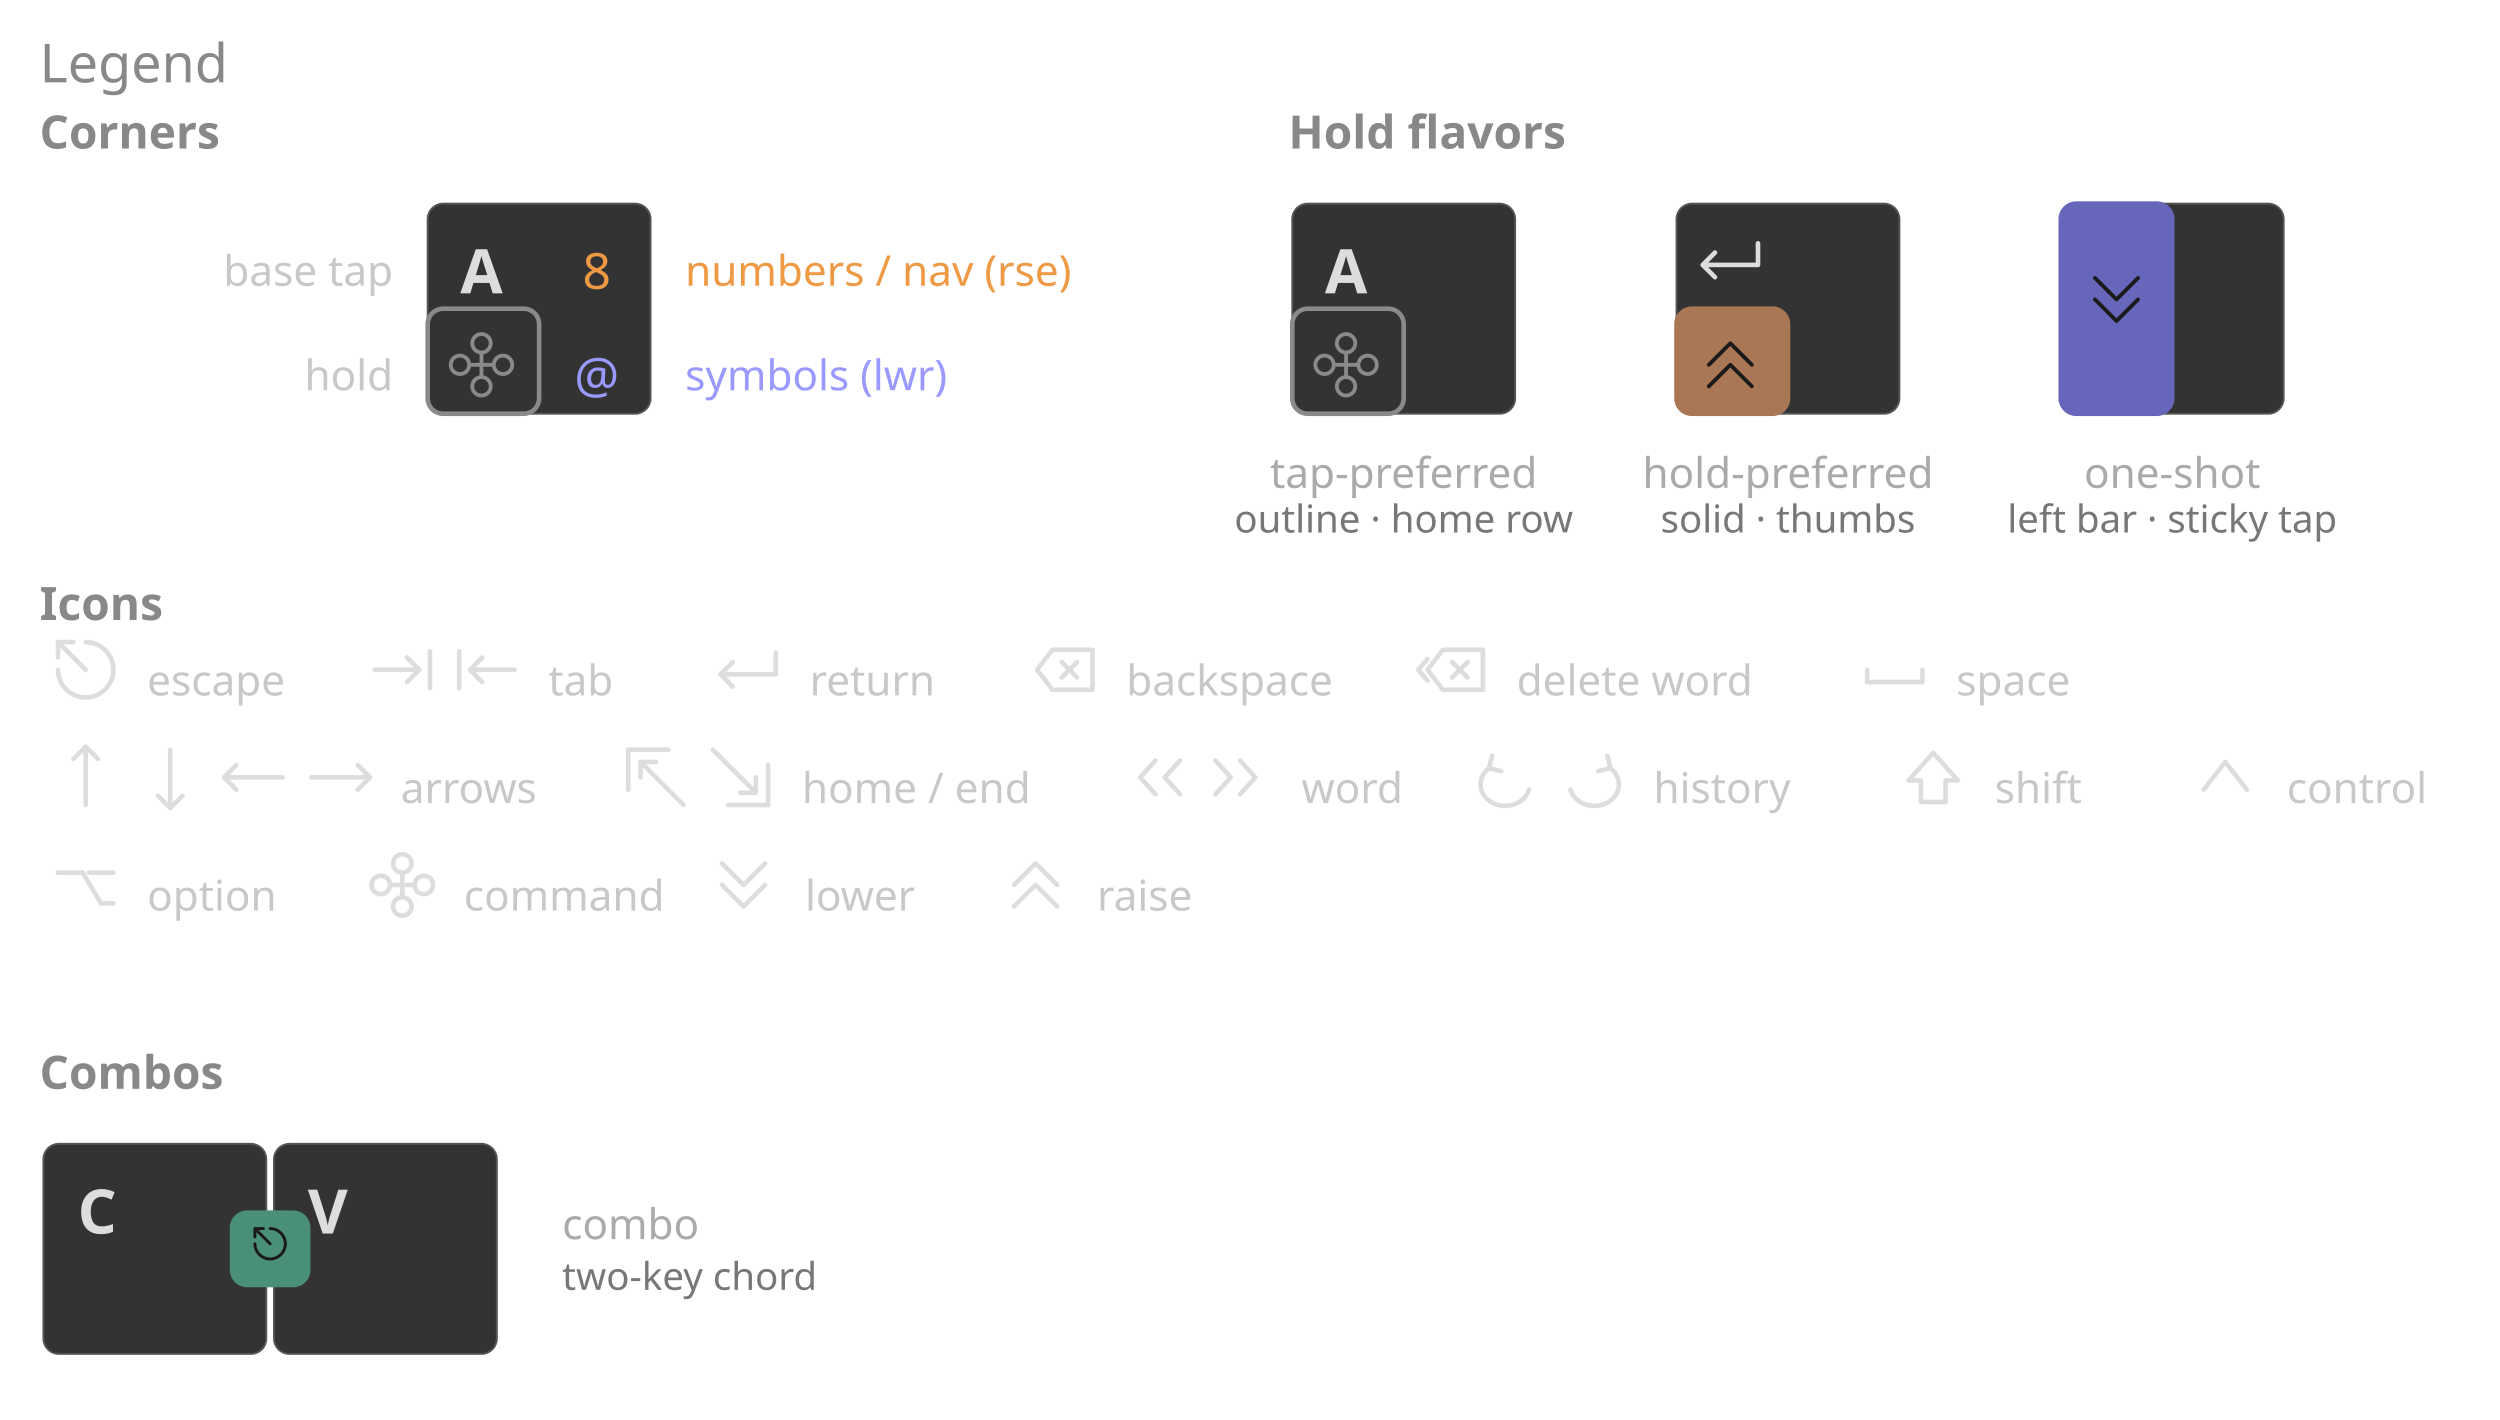
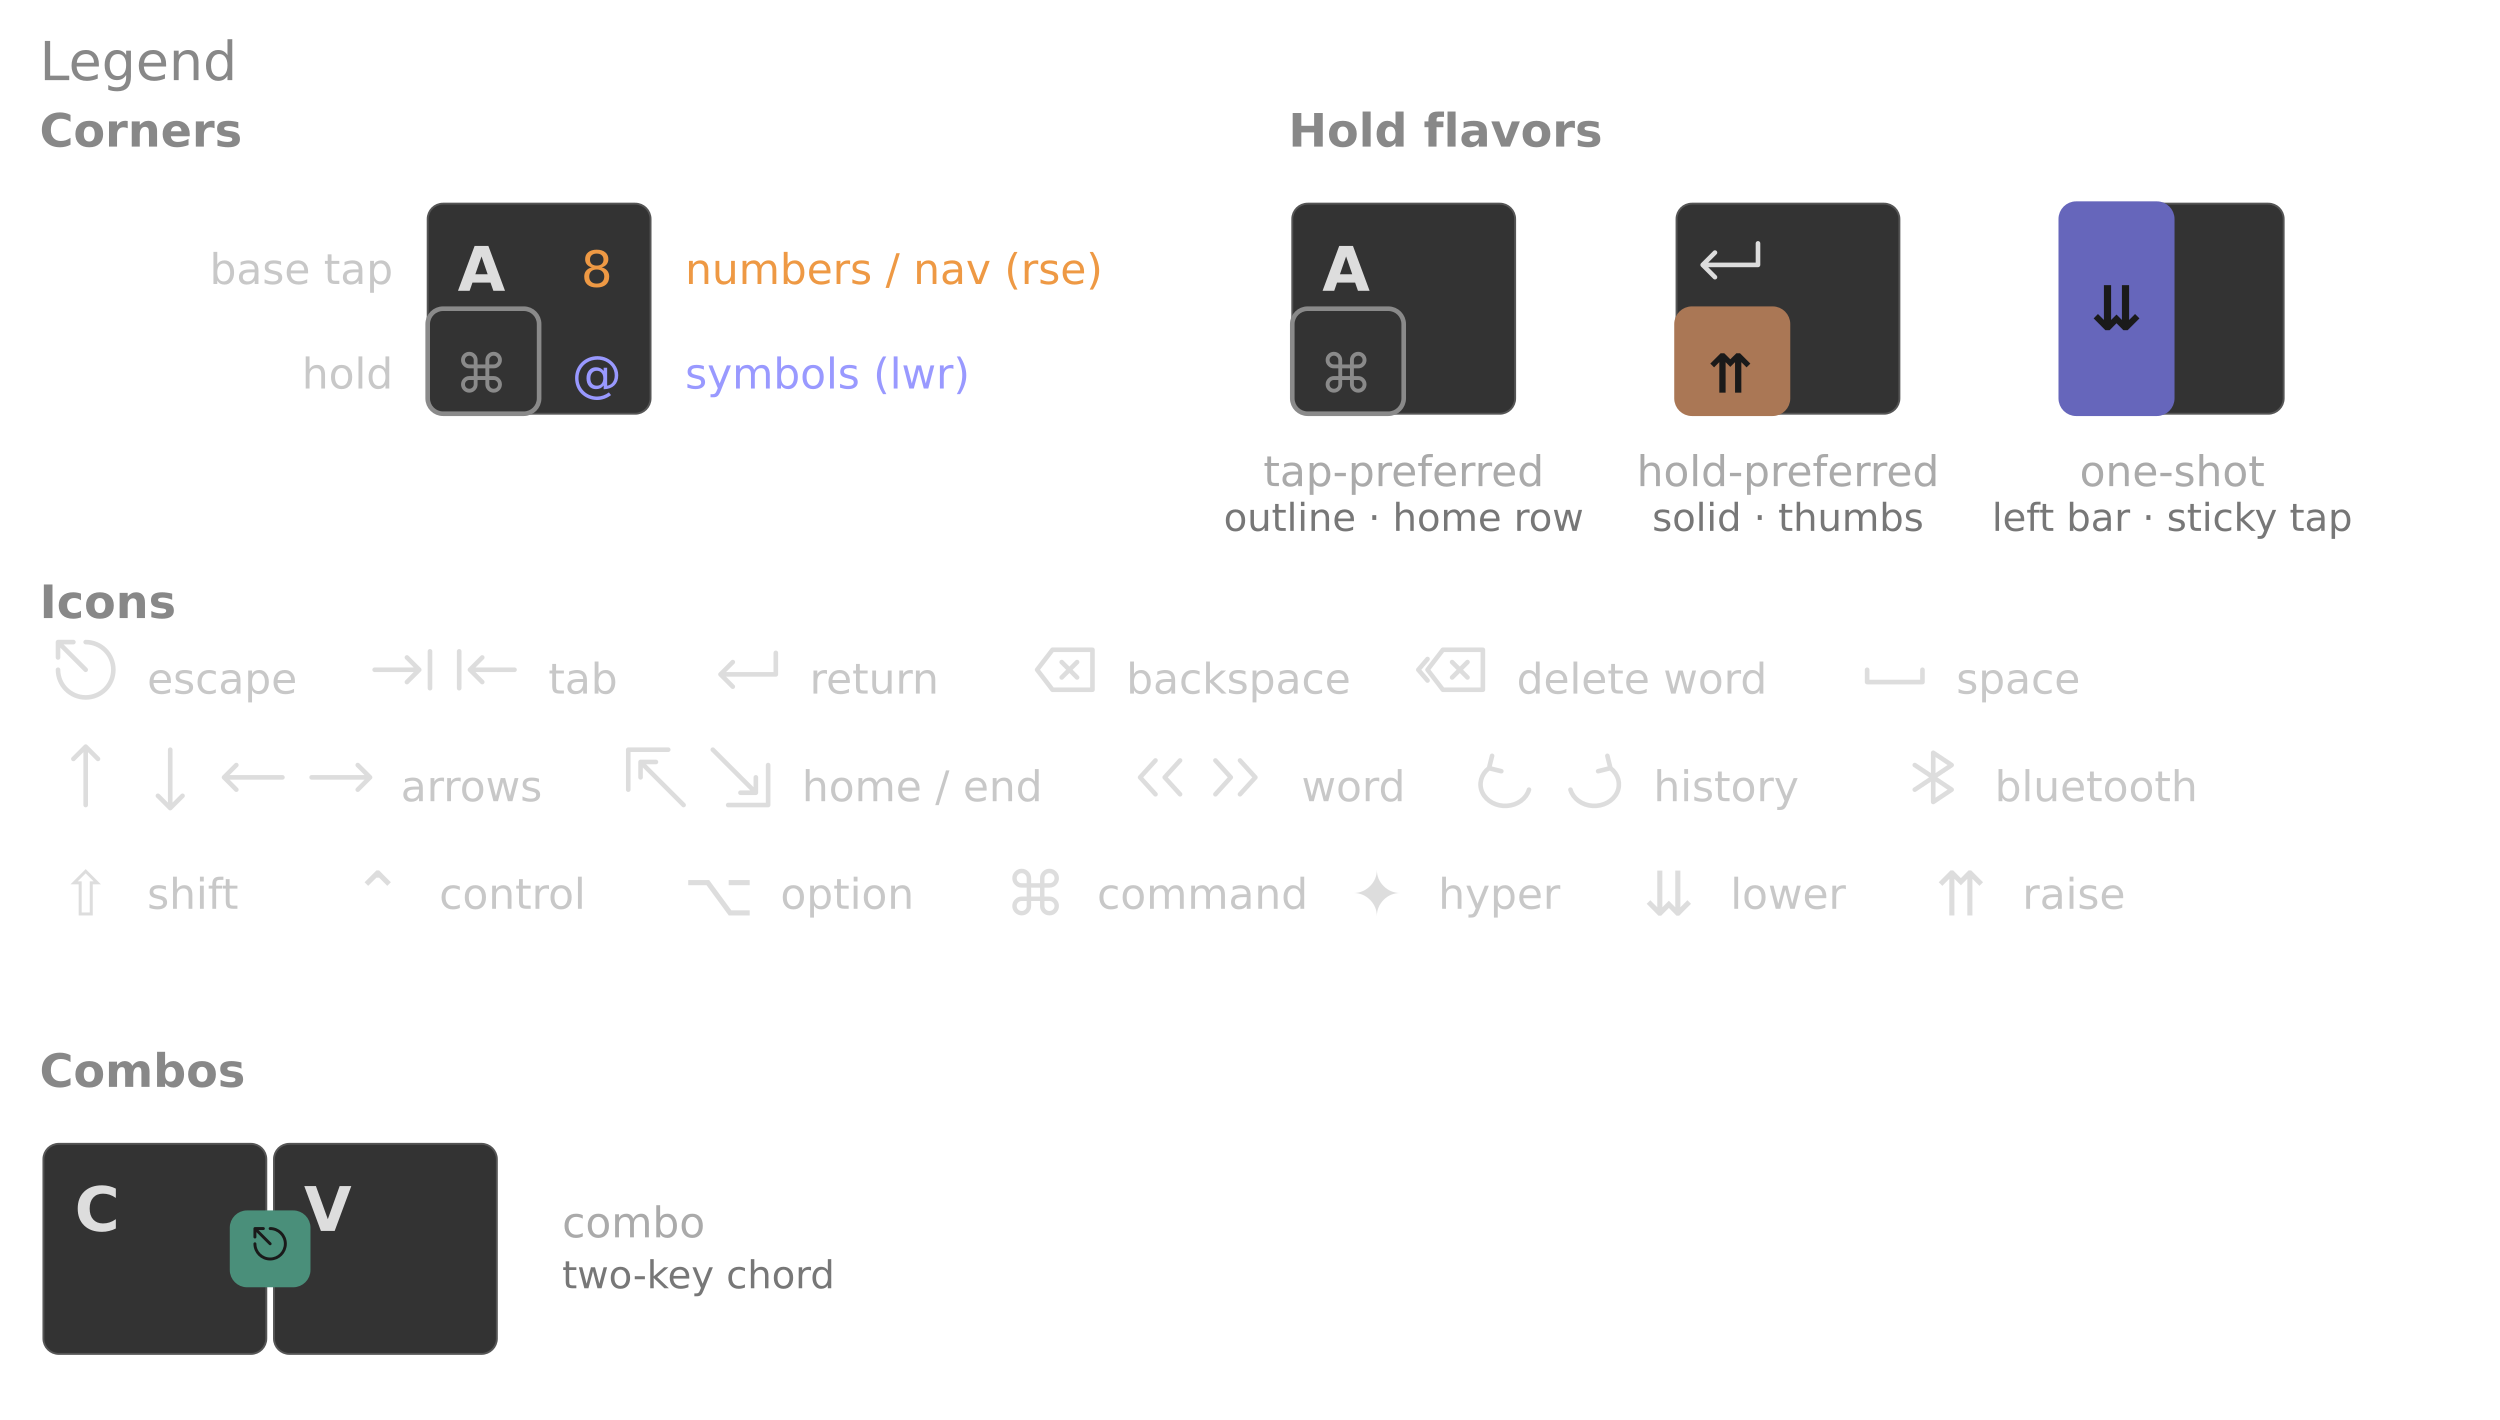
<svg xmlns="http://www.w3.org/2000/svg" class="keymap" width="650" height="369" viewBox="-10 -24 650.0 369.34">
-   <style>svg.keymap { background: #1e1e2e; font-family: sans-serif; }
+   <style>/* Cairo has no font fallback; DejaVu Sans has ⌘ ⌥ ⌃ ⇧ ✦ ⇊ ⇈. */
+     svg.keymap { background: #1e1e2e;
+                  font-family: "DejaVu Sans", "Segoe UI Symbol",
+                               "Apple Symbols", sans-serif; }
    rect.keycap { fill: #333333; stroke: #555555; stroke-width: 0.5px; }
    text { fill: #c8c8c8; text-anchor: middle; dominant-baseline: central; }
    text.base { font-size: 16px; font-weight: 600; fill: #dddddd; }
    text.hold { font-size: 11px; }
    text.sym { font-size: 13px; fill: #9999ff; }
    text.num { font-size: 13px; fill: #ee9944; }
    text.oneshot { font-size: 12px; font-weight: 600; }
    use.glyph { fill: none; stroke: #c8c8c8; stroke-width: 2.5px;
                stroke-linecap: round; stroke-linejoin: round; }
    use.glyph.base { stroke: #dddddd; stroke-width: 3px; }
    use.glyph.sym { stroke: #9999ff; }
    use.glyph.num { stroke: #ee9944; }
    use.glyph.hold.tap-preferred.mod { stroke: #8a8a8a; }
    use.glyph.hold.hold-preferred.mod, use.glyph.oneshot.mod { stroke: #d0d0d0; }
    use.glyph.hold.hold-preferred.sym, use.glyph.oneshot.sym,
    use.glyph.hold.hold-preferred.nav, use.glyph.oneshot.nav { stroke: #1a1a1a; }
    use.glyph.hold.tap-preferred.sym { stroke: #9999ff; }
    use.glyph.hold.tap-preferred.nav { stroke: #ee9944; }
    rect.hold-box { stroke-width: 1.2px; }
    rect.hold-box.tap-preferred.mod { fill: none; stroke: #8a8a8a; }
    rect.hold-box.tap-preferred.sym { fill: none; stroke: #9999ff; }
    rect.hold-box.tap-preferred.nav { fill: none; stroke: #ee9944; }
    rect.hold-box.hold-preferred.mod { fill: #4a4a4a; stroke: #4a4a4a; }
    rect.hold-box.hold-preferred.sym { fill: #6666bb; stroke: #6666bb; }
    rect.hold-box.hold-preferred.nav { fill: #aa7755; stroke: #aa7755; }
    rect.hold-box.oneshot.mod { fill: #4a4a4a; stroke: #4a4a4a; }
    rect.hold-box.oneshot.sym { fill: #6666bb; stroke: #6666bb; }
    rect.hold-box.oneshot.nav { fill: #aa7755; stroke: #aa7755; }
    text.hold.hold-preferred.mod, text.oneshot.mod { fill: #d0d0d0; font-weight: 700; }
    text.hold.hold-preferred.sym, text.oneshot.sym,
    text.hold.hold-preferred.nav, text.oneshot.nav { fill: #1a1a1a; font-weight: 700; }
    text.hold.tap-preferred { fill: #8a8a8a; }
+     text.hold.symbol { font-size: 14px; }
+     text.oneshot.symbol { font-size: 16px; }
    text.title { font-size: 14px; fill: #888888; text-anchor: start; }
    rect.combo-badge { fill: #4a8f7a; stroke: #4a8f7a; }
    use.glyph.combo { stroke: #1a1a1a; stroke-width: 3.5px; }
    text.combo { font-size: 9px; font-weight: 700; fill: #1a1a1a; }
text.section { font-size: 12px; fill: #888888; text-anchor: start;
                   font-weight: 600; }
    text.callout { font-size: 11px; fill: #c8c8c8; }
    text.callout.end { text-anchor: end; }
    text.callout.start { text-anchor: start; }
    text.callout.sym { fill: #9999ff; }
    text.callout.num { fill: #ee9944; }
    text.caption { font-size: 11px; fill: #aaaaaa; text-anchor: middle; }
    text.caption.sub { font-size: 10px; fill: #777777; }
    text.caption.start { text-anchor: start; }
-     text.glyph-label { font-size: 11px; fill: #c8c8c8; text-anchor: start; }</style>
+     text.glyph-label { font-size: 11px; fill: #c8c8c8; text-anchor: start; }
+     text.legend-symbol { font-size: 16px; fill: #dddddd; }</style>
  <defs>
    <path id="glyph_backspace" class="symbol" transform="scale(0.4) translate(-24,-30)" d="M22,19l10,10 M22,29l10-10 M6,24l10,13h26v-26h-26z" />
    <path id="glyph_delete-word" class="symbol" transform="scale(0.4) translate(-24,-30)" d="M22,19l10,10 M22,29l10-10 M6,24l10,13h26v-26h-26z M6,17l-6,7,6,7" />
    <path id="glyph_return" class="symbol" transform="scale(0.4) translate(-24,-30)" d="M42,13V27H6 m8-8l-8,8l8,8" />
    <path id="glyph_space" class="symbol" transform="scale(0.4) translate(-24,-30)" d="M42,24V32H6V24" />
    <path id="glyph_escape" class="symbol" transform="scale(0.4) translate(-24,-30)" d="M24,24l-18-18 m0,10v-10h10 M24,6A18,18,0,1,1,6,24" />
    <path id="glyph_up" class="symbol" transform="scale(0.4) translate(-24,-30)" d="M24,42v-36 m-8,6l8-8l8,8" />
    <path id="glyph_down" class="symbol" transform="scale(0.4) translate(-24,-30)" d="M24,6v36 m-8,-6l8,8l8-8" />
    <path id="glyph_left" class="symbol" transform="scale(0.4) translate(-24,-30)" d="M42,24h-36 m6-8l-8,8l8,8" />
    <path id="glyph_right" class="symbol" transform="scale(0.4) translate(-24,-30)" d="M6,24h36 m-6-8l8,8l-8,8" />
    <path id="glyph_tab" class="symbol" transform="scale(0.4) translate(-24,-30)" d="M6,24h27 m-6-8l8,8l-8,8 M42,12V36" />
    <path id="glyph_btab" class="symbol" transform="scale(0.4) translate(-24,-30)" d="M42,24h-27 m6-8l-8,8l8,8 M6,12V36" />
    <path id="glyph_home" class="symbol" transform="scale(0.4) translate(-24,-30)" d="M42,42l-28-28 m0,10v-10h10 m8-8h-26v26" />
    <path id="glyph_end" class="symbol" transform="scale(0.4) translate(-24,-30)" d="M6,6l28,28 m0-10v10h-10 m-8,8h26v-26" />
    <path id="glyph_word-right" class="symbol" transform="scale(0.4) translate(-24,-30)" d="M8,13l10,11-10,11 M24,13l10,11-10,11" />
    <path id="glyph_word-left" class="symbol" transform="scale(0.4) translate(-24,-30)" d="M40,13l-10,11,10,11 M24,13l-10,11,10,11" />
    <path id="glyph_hist-fwd" class="symbol" transform="scale(0.4) translate(-24,-30)" d="M10,32A16,14,0,1,0,36,18 m-2,-8l2,8l-8,2" />
    <path id="glyph_hist-back" class="symbol" transform="scale(0.4) translate(-24,-30)" d="M38,32A16,14,0,1,1,12,18 m2,-8l-2,8l8,2" />
-     <path id="glyph_lwr" class="symbol" transform="scale(0.4) translate(-24,-30)" d="M10,10l14,14 14,-14 M10,24l14,14 14,-14" />
-     <path id="glyph_rse" class="symbol" transform="scale(0.4) translate(-24,-30)" d="M10,24l14,-14 14,14 M10,38l14,-14 14,14" />
-     <path id="glyph_shift" class="symbol" transform="scale(0.4) translate(-24,-30)" d="M24,8 L40,26 H32 V40 H16 V26 H8 Z" />
-     <path id="glyph_ctrl" class="symbol" transform="scale(0.4) translate(-24,-30)" d="M10,32 L24,14 L38,32" />
-     <path id="glyph_alt" class="symbol" transform="scale(0.4) translate(-24,-30)" d="M6,16 H22 L34,36 H42 M26,16 H42" />
-     <path id="glyph_cmd" class="symbol" transform="scale(0.4) translate(-24,-30)" d="M24,17v14 M17,24h14 M24,10m-6,0a6,6 0 1,0 12,0a6,6 0 1,0 -12,0 M24,38m-6,0a6,6 0 1,0 12,0a6,6 0 1,0 -12,0 M10,24m-6,0a6,6 0 1,0 12,0a6,6 0 1,0 -12,0 M38,24m-6,0a6,6 0 1,0 12,0a6,6 0 1,0 -12,0" />
+     <path id="glyph_bluetooth" class="symbol" transform="scale(0.4) translate(-24,-30)" d="M12,16 L36,32 L24,40 L24,8 L36,16 L12,32" />
  </defs>
  <text class="title" x="0" y="-8">Legend</text>
  <g transform="translate(100.00,28.00)">
    <rect class="keycap" x="1.0" y="1.0" width="58.0" height="54.67" rx="4.0" ry="4.0" />
    <rect class="hold-box tap-preferred mod" x="1.0" y="28.335" width="29.0" height="27.335" rx="4.0" ry="4.0" />
    <text class="base" x="15.0" y="18.134">A</text>
-     <use class="glyph hold tap-preferred mod" href="#glyph_cmd" x="15.0" y="45.336" />
+     <text class="hold tap-preferred mod symbol" x="15.0" y="45.336">⌘</text>
    <text class="num" x="45.0" y="18.134">8</text>
    <text class="sym" x="45.0" y="45.336">@</text>
  </g>
  <text class="section" x="0" y="10">Corners</text>
  <text class="callout end" x="92.0" y="46.1">base tap</text>
  <text class="callout end" x="92.0" y="73.3">hold</text>
  <text class="callout start num" x="168.0" y="46.1">numbers / nav (rse)</text>
  <text class="callout start sym" x="168.0" y="73.3">symbols (lwr)</text>
  <text class="section" x="325.0" y="10">Hold flavors</text>
  <g transform="translate(325.00,28.00)">
    <rect class="keycap" x="1.0" y="1.0" width="58.0" height="54.67" rx="4.0" ry="4.0" />
    <rect class="hold-box tap-preferred mod" x="1.0" y="28.335" width="29.0" height="27.335" rx="4.0" ry="4.0" />
    <text class="base" x="15.0" y="18.134">A</text>
-     <use class="glyph hold tap-preferred mod" href="#glyph_cmd" x="15.0" y="45.336" />
+     <text class="hold tap-preferred mod symbol" x="15.0" y="45.336">⌘</text>
  </g>
  <text class="caption" x="355.0" y="98.7">tap-preferred</text>
  <text class="caption sub" x="355.0" y="110.7">outline · home row</text>
  <g transform="translate(425.00,28.00)">
    <rect class="keycap" x="1.0" y="1.0" width="58.0" height="54.67" rx="4.0" ry="4.0" />
    <rect class="hold-box hold-preferred nav" x="1.0" y="28.335" width="29.0" height="27.335" rx="4.0" ry="4.0" />
    <use class="glyph base" href="#glyph_return" x="15.0" y="18.134" />
-     <use class="glyph hold hold-preferred nav" href="#glyph_rse" x="15.0" y="45.336" />
+     <text class="hold hold-preferred nav symbol" x="15.0" y="45.336">⇈</text>
  </g>
  <text class="caption" x="455.0" y="98.7">hold-preferred</text>
  <text class="caption sub" x="455.0" y="110.7">solid · thumbs</text>
  <g transform="translate(525.00,28.00)">
    <rect class="keycap" x="1.0" y="1.0" width="58.0" height="54.67" rx="4.0" ry="4.0" />
    <rect class="hold-box oneshot sym" x="1.0" y="1.0" width="29.0" height="54.67" rx="4.0" ry="4.0" />
-     <use class="glyph oneshot sym" href="#glyph_lwr" x="15.5" y="28.335" />
+     <text class="oneshot symbol sym" x="15.5" y="28.335">⇊</text>
  </g>
  <text class="caption" x="555.0" y="98.7">one-shot</text>
  <text class="caption sub" x="555.0" y="110.7">left bar · sticky tap</text>
  <text class="section" x="0" y="132.7">Icons</text>
  <use class="glyph base" href="#glyph_escape" x="12.0" y="152.7" />
  <text class="glyph-label" x="28.0" y="152.7">escape</text>
  <use class="glyph base" href="#glyph_tab" x="94.4" y="152.7" />
  <use class="glyph base" href="#glyph_btab" x="116.4" y="152.7" />
  <text class="glyph-label" x="132.4" y="152.7">tab</text>
  <use class="glyph base" href="#glyph_return" x="184.4" y="152.7" />
  <text class="glyph-label" x="200.4" y="152.7">return</text>
  <use class="glyph base" href="#glyph_backspace" x="266.8" y="152.7" />
  <text class="glyph-label" x="282.8" y="152.7">backspace</text>
  <use class="glyph base" href="#glyph_delete-word" x="368.4" y="152.7" />
  <text class="glyph-label" x="384.4" y="152.7">delete word</text>
  <use class="glyph base" href="#glyph_space" x="482.8" y="152.7" />
  <text class="glyph-label" x="498.8" y="152.7">space</text>
  <use class="glyph base" href="#glyph_up" x="12.0" y="180.7" />
  <use class="glyph base" href="#glyph_down" x="34.0" y="180.7" />
  <use class="glyph base" href="#glyph_left" x="56.0" y="180.7" />
  <use class="glyph base" href="#glyph_right" x="78.0" y="180.7" />
  <text class="glyph-label" x="94.0" y="180.7">arrows</text>
  <use class="glyph base" href="#glyph_home" x="160.4" y="180.7" />
  <use class="glyph base" href="#glyph_end" x="182.4" y="180.7" />
  <text class="glyph-label" x="198.4" y="180.7">home / end</text>
  <use class="glyph base" href="#glyph_word-left" x="290.4" y="180.7" />
  <use class="glyph base" href="#glyph_word-right" x="312.4" y="180.7" />
  <text class="glyph-label" x="328.4" y="180.7">word</text>
  <use class="glyph base" href="#glyph_hist-back" x="382.0" y="180.7" />
  <use class="glyph base" href="#glyph_hist-fwd" x="404.0" y="180.7" />
  <text class="glyph-label" x="420.0" y="180.7">history</text>
-   <use class="glyph base" href="#glyph_shift" x="492.8" y="180.7" />
-   <text class="glyph-label" x="508.8" y="180.7">shift</text>
-   <use class="glyph base" href="#glyph_ctrl" x="568.8" y="180.7" />
-   <text class="glyph-label" x="584.8" y="180.7">control</text>
-   <use class="glyph base" href="#glyph_alt" x="12.0" y="208.7" />
-   <text class="glyph-label" x="28.0" y="208.7">option</text>
-   <use class="glyph base" href="#glyph_cmd" x="94.4" y="208.7" />
-   <text class="glyph-label" x="110.4" y="208.7">command</text>
-   <use class="glyph base" href="#glyph_lwr" x="183.2" y="208.7" />
-   <text class="glyph-label" x="199.2" y="208.7">lower</text>
-   <use class="glyph base" href="#glyph_rse" x="259.2" y="208.7" />
-   <text class="glyph-label" x="275.2" y="208.7">raise</text>
+   <use class="glyph base" href="#glyph_bluetooth" x="492.8" y="180.7" />
+   <text class="glyph-label" x="508.8" y="180.7">bluetooth</text>
+   <text class="legend-symbol" x="12.0" y="208.7">⇧</text>
+   <text class="glyph-label" x="28.0" y="208.7">shift</text>
+   <text class="legend-symbol" x="88.0" y="208.7">⌃</text>
+   <text class="glyph-label" x="104.0" y="208.7">control</text>
+   <text class="legend-symbol" x="176.8" y="208.7">⌥</text>
+   <text class="glyph-label" x="192.8" y="208.7">option</text>
+   <text class="legend-symbol" x="259.2" y="208.7">⌘</text>
+   <text class="glyph-label" x="275.2" y="208.7">command</text>
+   <text class="legend-symbol" x="348.0" y="208.7">✦</text>
+   <text class="glyph-label" x="364.0" y="208.7">hyper</text>
+   <text class="legend-symbol" x="424.0" y="208.7">⇊</text>
+   <text class="glyph-label" x="440.0" y="208.7">lower</text>
+   <text class="legend-symbol" x="500.0" y="208.7">⇈</text>
+   <text class="glyph-label" x="516.0" y="208.7">raise</text>
  <text class="section" x="0" y="254.7">Combos</text>
  <g transform="translate(0.00,272.67)">
    <rect class="keycap" x="1.0" y="1.0" width="58.0" height="54.67" rx="4.0" ry="4.0" />
    <text class="base" x="15.0" y="18.134">C</text>
  </g>
  <g transform="translate(60.00,272.67)">
    <rect class="keycap" x="1.0" y="1.0" width="58.0" height="54.67" rx="4.0" ry="4.0" />
    <text class="base" x="15.0" y="18.134">V</text>
  </g>
  <g class="combo" transform="translate(60.00,301.00)">
    <rect class="combo-badge" x="-10.0" y="-9.5" width="20.0" height="19.0" rx="4.0" ry="4.0" />
    <g transform="scale(0.55)">
      <use class="glyph combo" href="#glyph_escape" />
    </g>
  </g>
  <text class="caption start" x="136.0" y="294.2">combo</text>
  <text class="caption sub start" x="136.0" y="307.8">two-key chord</text>
</svg>
